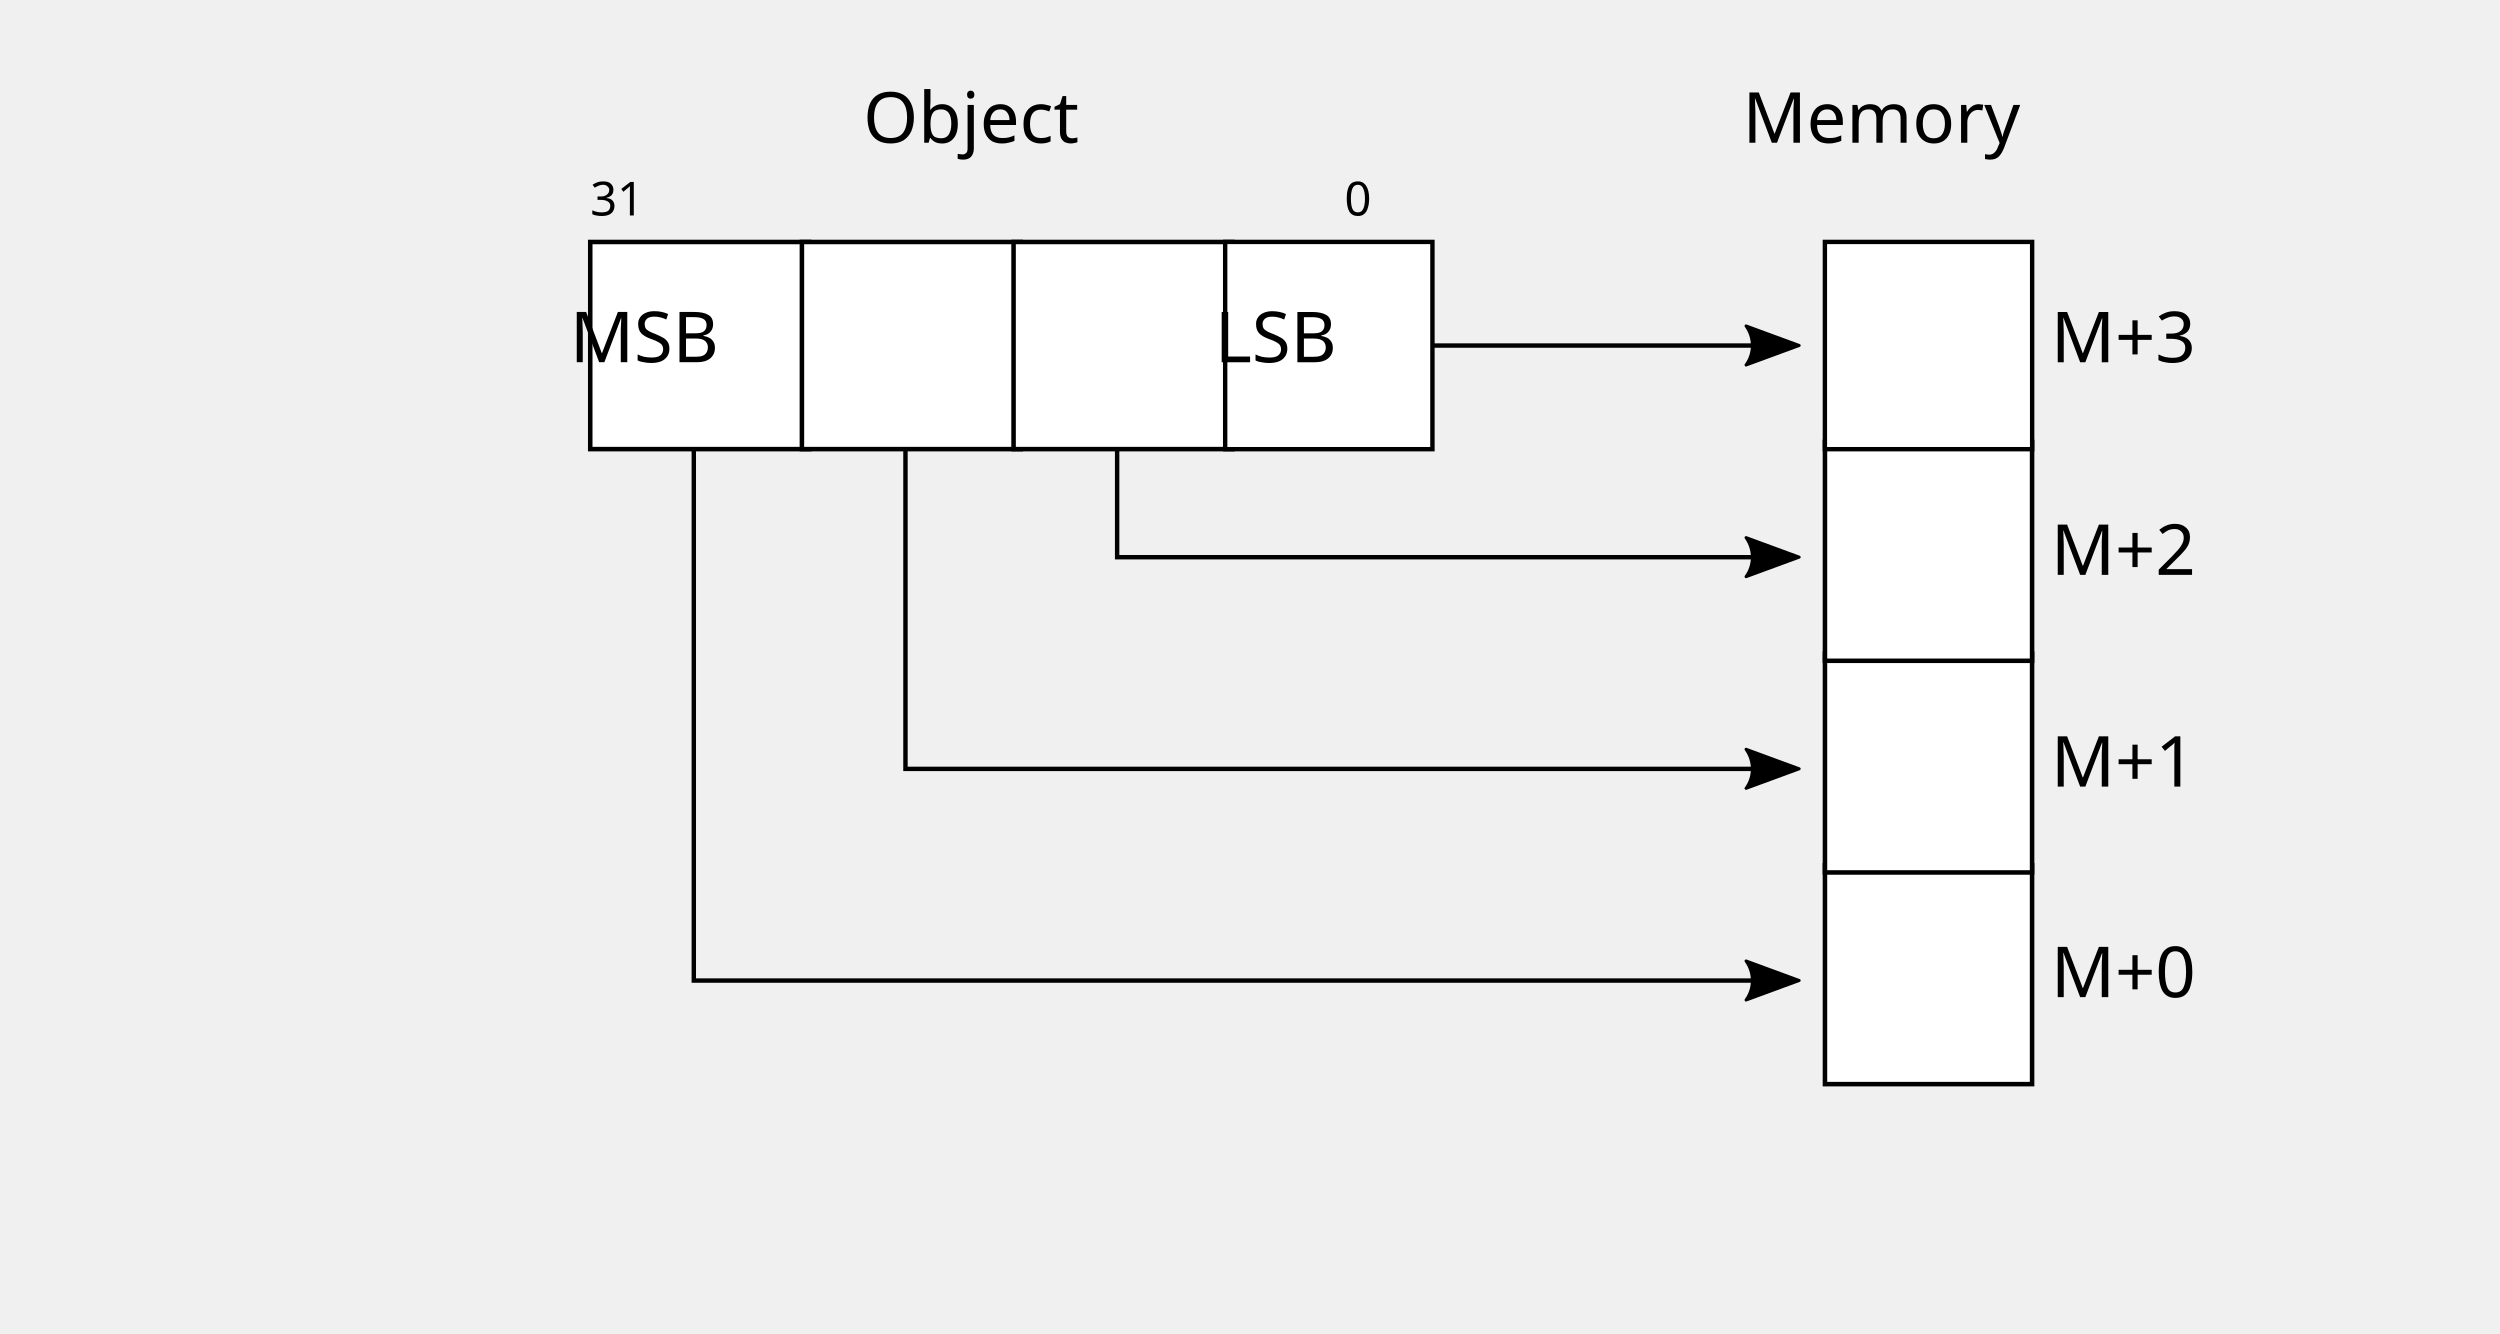
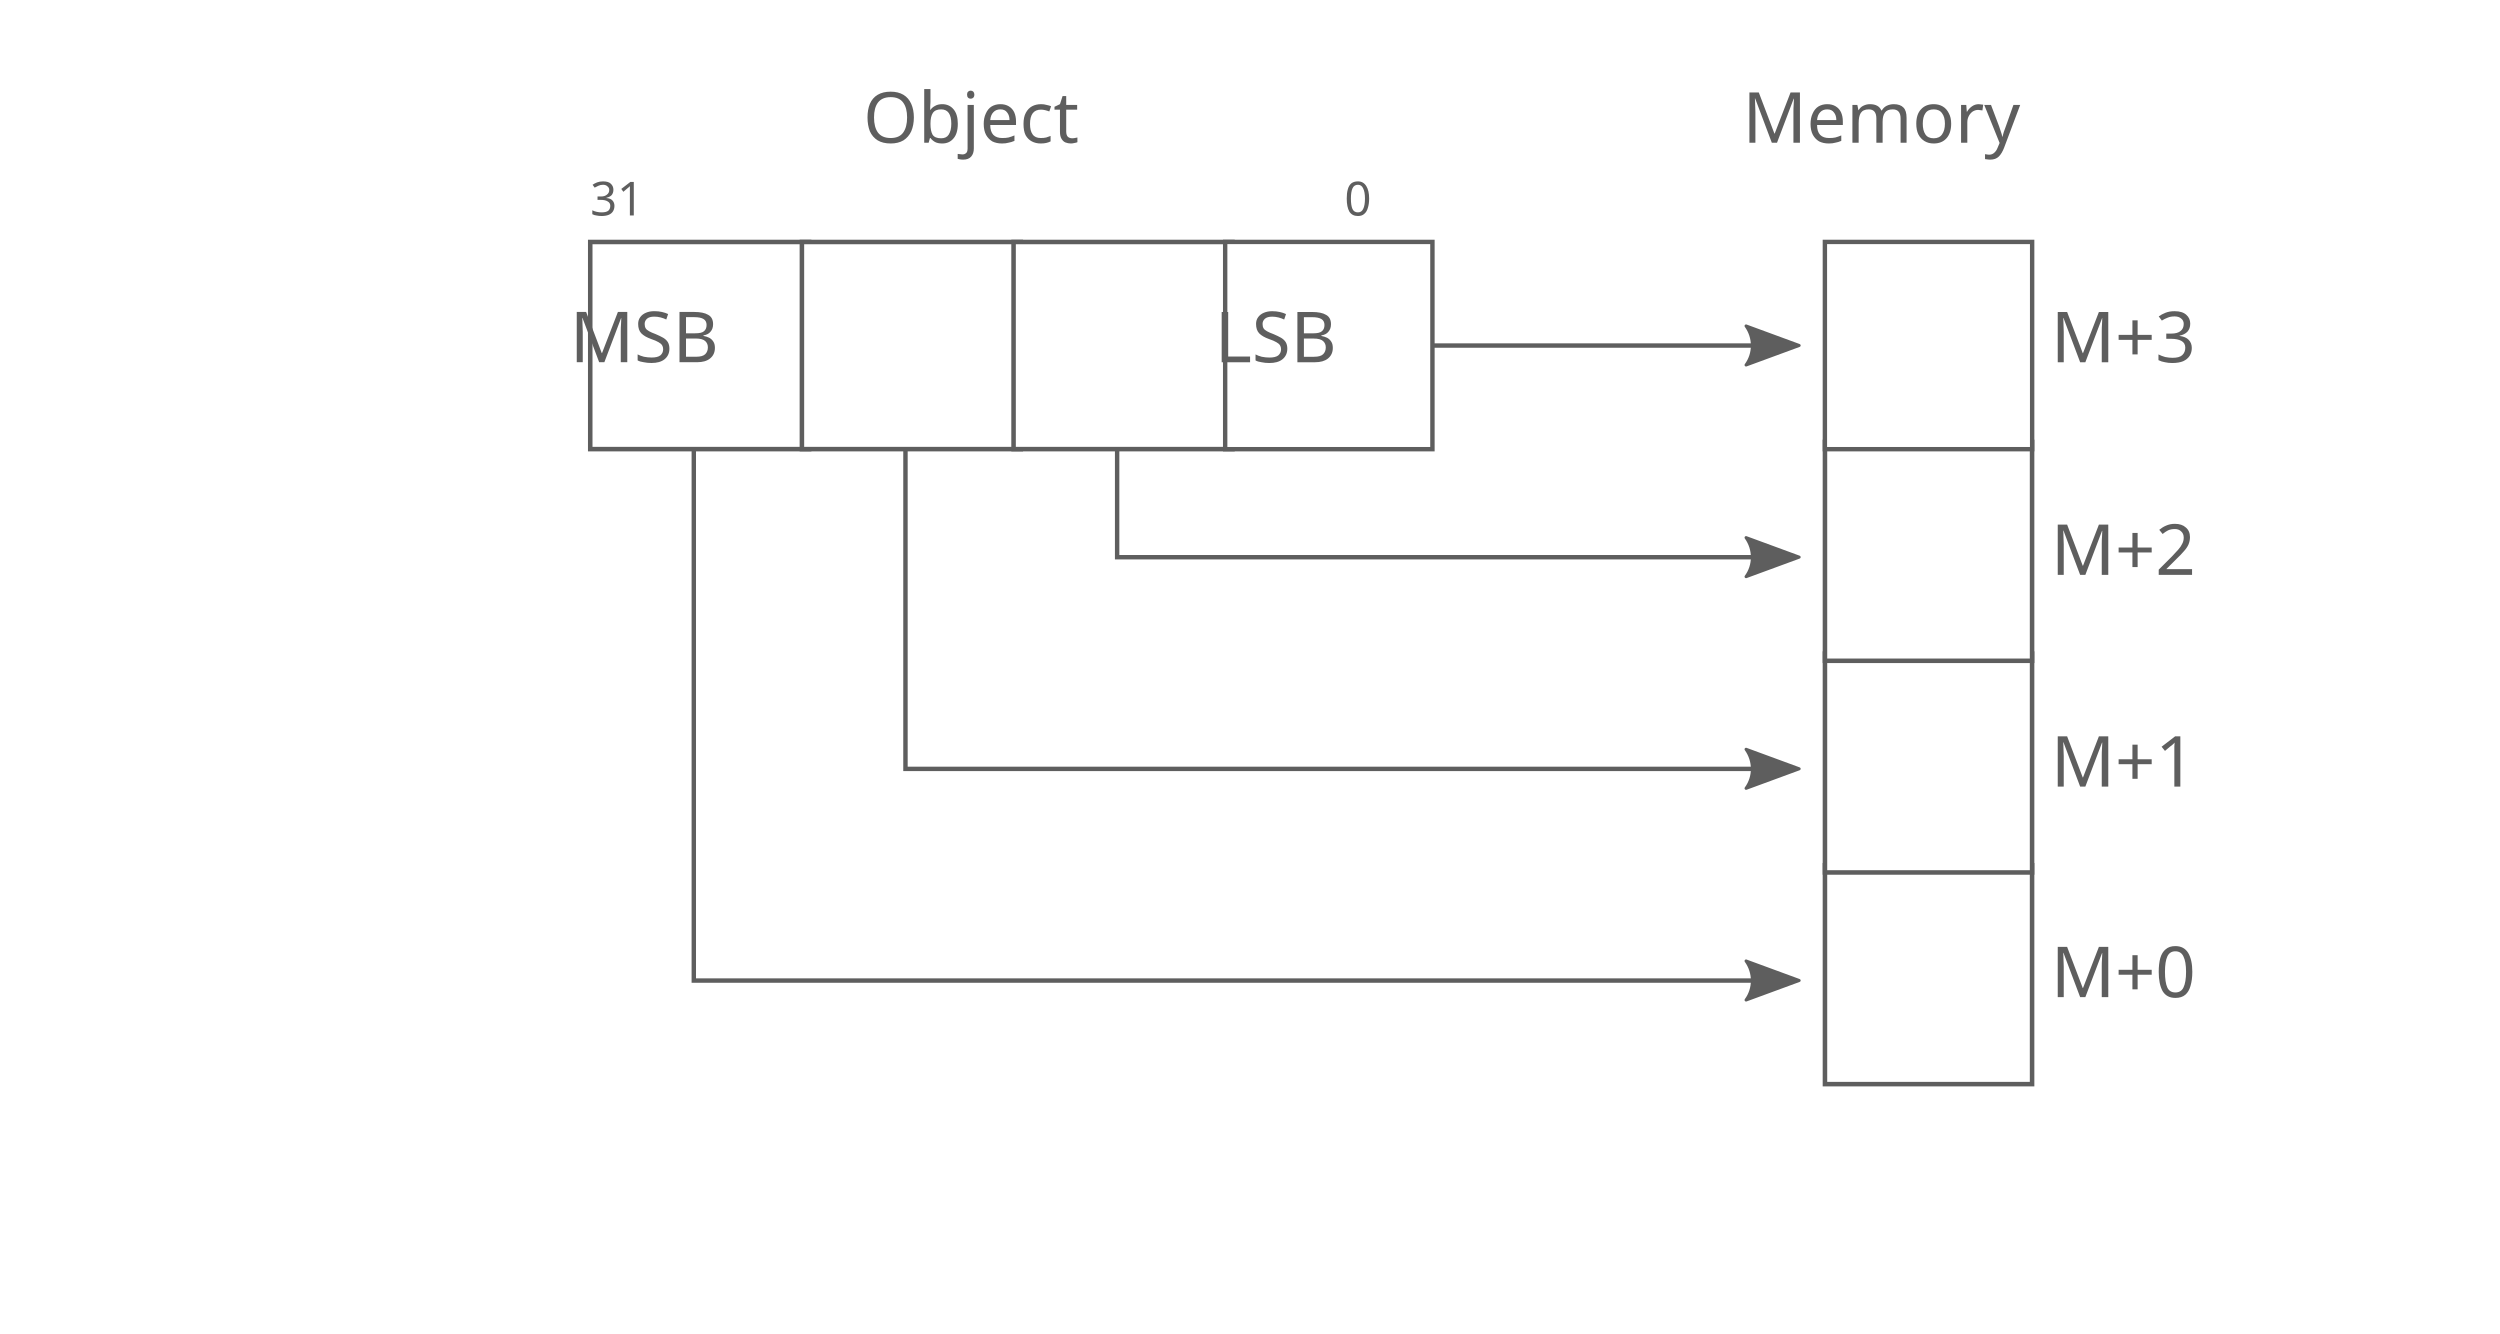
<svg xmlns="http://www.w3.org/2000/svg" width="150mm" height="80mm" viewBox="0 0 150 80" version="1.1" id="svg8">
  <defs id="defs2">
    <marker style="overflow:visible;" id="marker4996" refX="0.0" refY="0.0" orient="auto">
      <path transform="scale(1.1) rotate(180) translate(1,0)" d="M 8.719,4.034 L -2.207,0.016 L 8.719,-4.002 C 6.973,-1.63 6.983,1.616 8.719,4.034 z " style="fill-rule:evenodd;stroke-width:0.625;stroke-linejoin:round;stroke:#000000;stroke-opacity:1;fill:#000000;fill-opacity:1" id="path4994" />
    </marker>
    <marker style="overflow:visible;" id="marker4968" refX="0.0" refY="0.0" orient="auto">
      <path transform="scale(1.1) rotate(180) translate(1,0)" d="M 8.719,4.034 L -2.207,0.016 L 8.719,-4.002 C 6.973,-1.63 6.983,1.616 8.719,4.034 z " style="fill-rule:evenodd;stroke-width:0.625;stroke-linejoin:round;stroke:#000000;stroke-opacity:1;fill:#000000;fill-opacity:1" id="path4966" />
    </marker>
    <marker style="overflow:visible;" id="marker4946" refX="0.0" refY="0.0" orient="auto">
      <path transform="scale(1.1) rotate(180) translate(1,0)" d="M 8.719,4.034 L -2.207,0.016 L 8.719,-4.002 C 6.973,-1.63 6.983,1.616 8.719,4.034 z " style="fill-rule:evenodd;stroke-width:0.625;stroke-linejoin:round;stroke:#000000;stroke-opacity:1;fill:#000000;fill-opacity:1" id="path4944" />
    </marker>
    <marker orient="auto" refY="0.0" refX="0.0" id="Arrow2Lend" style="overflow:visible;">
      <path id="path4683" style="fill-rule:evenodd;stroke-width:0.625;stroke-linejoin:round;stroke:#000000;stroke-opacity:1;fill:#000000;fill-opacity:1" d="M 8.719,4.034 L -2.207,0.016 L 8.719,-4.002 C 6.973,-1.63 6.983,1.616 8.719,4.034 z " transform="scale(1.1) rotate(180) translate(1,0)" />
    </marker>
  </defs>
-   <g id="layer1" transform="translate(0,-217)">
+   <g id="layer2">
+     <rect id="rect50" width="150.7" height="80.201" x="-0.222" y="-0.053" style="stroke-width:0.265;fill:#ffffff;fill-opacity:1" />
+   </g>
+   <g id="layer1" transform="translate(0,-217)" style="opacity:0.63">
    <path style="fill:none;stroke:#000000;stroke-width:0.265;stroke-linecap:butt;stroke-linejoin:miter;stroke-miterlimit:4;stroke-dasharray:none;stroke-opacity:1;marker-end:url(#marker4968)" d="M 80.837,237.733 H 107.597" id="path4602" />
    <path style="fill:none;stroke:#000000;stroke-width:0.265;stroke-linecap:butt;stroke-linejoin:miter;stroke-miterlimit:4;stroke-dasharray:none;stroke-opacity:1;marker-end:url(#marker4946)" d="m 67.028,237.749 v 12.684 l 40.569,0" id="path4656" />
    <path style="fill:none;stroke:#000000;stroke-width:0.265;stroke-linecap:butt;stroke-linejoin:miter;stroke-miterlimit:4;stroke-dasharray:none;stroke-opacity:1;marker-end:url(#Arrow2Lend)" d="m 54.328,237.749 v 25.384 l 53.269,0" id="path4658" />
    <path style="fill:none;stroke:#000000;stroke-width:0.265;stroke-linecap:butt;stroke-linejoin:miter;stroke-miterlimit:4;stroke-dasharray:none;stroke-opacity:1;marker-end:url(#marker4996)" d="m 41.628,237.529 v 38.305 l 65.969,0" id="path4660" />
    <rect style="fill:#ffffff;fill-opacity:1;stroke:#000000;stroke-width:0.272;stroke-miterlimit:4;stroke-dasharray:none;stroke-dashoffset:0;stroke-opacity:1" id="rect4518-5-3-2" width="12.428" height="13.134" x="109.497" y="268.914" />
    <rect style="fill:#ffffff;fill-opacity:1;stroke:#000000;stroke-width:0.272;stroke-miterlimit:4;stroke-dasharray:none;stroke-dashoffset:0;stroke-opacity:1" id="rect4518-5-3-6" width="12.428" height="13.134" x="109.497" y="256.214" />
    <rect style="fill:#ffffff;fill-opacity:1;stroke:#000000;stroke-width:0.272;stroke-miterlimit:4;stroke-dasharray:none;stroke-dashoffset:0;stroke-opacity:1" id="rect4518-5-3-5" width="12.428" height="13.134" x="109.497" y="243.514" />
    <rect style="fill:#ffffff;fill-opacity:1;stroke:#000000;stroke-width:0.272;stroke-miterlimit:4;stroke-dasharray:none;stroke-dashoffset:0;stroke-opacity:1" id="rect4518" width="13.134" height="12.428" x="35.414" y="231.519" />
    <rect style="fill:#ffffff;fill-opacity:1;stroke:#000000;stroke-width:0.272;stroke-miterlimit:4;stroke-dasharray:none;stroke-dashoffset:0;stroke-opacity:1" id="rect4518-6" width="13.134" height="12.428" x="48.114" y="231.519" />
    <rect style="fill:#ffffff;fill-opacity:1;stroke:#000000;stroke-width:0.272;stroke-miterlimit:4;stroke-dasharray:none;stroke-dashoffset:0;stroke-opacity:1" id="rect4518-7" width="13.134" height="12.428" x="60.814" y="231.519" />
    <rect style="fill:#ffffff;fill-opacity:1;stroke:#000000;stroke-width:0.264;stroke-miterlimit:4;stroke-dasharray:none;stroke-dashoffset:0;stroke-opacity:1" id="rect4518-5" width="12.436" height="12.436" x="73.51" y="231.515" />
    <text xml:space="preserve" style="font-style:normal;font-weight:normal;font-size:4.233px;line-height:10px;font-family:sans-serif;text-align:center;letter-spacing:0px;word-spacing:0px;text-anchor:middle;fill:#000000;fill-opacity:1;stroke:none;stroke-width:0.265" x="41.409" y="238.734" id="text4573" transform="scale(1.000007,0.9999925)">
      <tspan id="tspan4571" x="41.409" y="238.734" style="stroke-width:0.265">MSB</tspan>
    </text>
    <text xml:space="preserve" style="font-style:normal;font-weight:normal;font-size:4.233px;line-height:10px;font-family:sans-serif;text-align:center;letter-spacing:0px;word-spacing:0px;text-anchor:middle;fill:#000000;fill-opacity:1;stroke:none;stroke-width:0.265" x="79.295" y="238.732" id="text4577">
      <tspan id="tspan4575" x="79.295" y="238.732" style="stroke-width:0.265">LSB</tspan>
    </text>
    <text xml:space="preserve" style="font-style:normal;font-weight:normal;font-size:4.233px;line-height:10px;font-family:sans-serif;text-align:center;letter-spacing:0px;word-spacing:0px;text-anchor:middle;fill:#000000;fill-opacity:1;stroke:none;stroke-width:0.265" x="61.013" y="225.564" id="text4581">
      <tspan id="tspan4579" x="61.013" y="225.564" style="stroke-width:0.265">Object</tspan>
    </text>
    <text xml:space="preserve" style="font-style:normal;font-weight:normal;font-size:4.233px;line-height:10px;font-family:sans-serif;text-align:center;letter-spacing:0px;word-spacing:0px;text-anchor:middle;fill:#000000;fill-opacity:1;stroke:none;stroke-width:0.265" x="115.639" y="225.564" id="text4585">
      <tspan id="tspan4583" x="115.639" y="225.564" style="stroke-width:0.265">Memory</tspan>
    </text>
    <rect style="fill:#ffffff;fill-opacity:1;stroke:#000000;stroke-width:0.264;stroke-miterlimit:4;stroke-dasharray:none;stroke-dashoffset:0;stroke-opacity:1" id="rect4518-5-3" width="12.436" height="12.436" x="109.493" y="231.515" />
    <text xml:space="preserve" style="font-style:normal;font-weight:normal;font-size:4.233px;line-height:10px;font-family:sans-serif;text-align:start;letter-spacing:0px;word-spacing:0px;text-anchor:start;fill:#000000;fill-opacity:1;stroke:none;stroke-width:0.265" x="123.057" y="238.732" id="text4642">
      <tspan id="tspan4640" x="123.057" y="238.732" style="stroke-width:0.265">M+3</tspan>
    </text>
    <text xml:space="preserve" style="font-style:normal;font-weight:normal;font-size:4.233px;line-height:10px;font-family:sans-serif;text-align:start;letter-spacing:0px;word-spacing:0px;text-anchor:start;fill:#000000;fill-opacity:1;stroke:none;stroke-width:0.265" x="123.057" y="251.492" id="text4646">
      <tspan id="tspan4644" x="123.057" y="251.492" style="stroke-width:0.265">M+2</tspan>
    </text>
    <text xml:space="preserve" style="font-style:normal;font-weight:normal;font-size:4.233px;line-height:10px;font-family:sans-serif;text-align:start;letter-spacing:0px;word-spacing:0px;text-anchor:start;fill:#000000;fill-opacity:1;stroke:none;stroke-width:0.265" x="123.057" y="264.192" id="text4650">
      <tspan id="tspan4648" x="123.057" y="264.192" style="stroke-width:0.265">M+1</tspan>
    </text>
    <text xml:space="preserve" style="font-style:normal;font-weight:normal;font-size:4.233px;line-height:10px;font-family:sans-serif;text-align:start;letter-spacing:0px;word-spacing:0px;text-anchor:start;fill:#000000;fill-opacity:1;stroke:none;stroke-width:0.265" x="123.057" y="276.832" id="text4654">
      <tspan id="tspan4652" x="123.057" y="276.832" style="stroke-width:0.265">M+0</tspan>
    </text>
    <text xml:space="preserve" style="font-style:normal;font-weight:normal;font-size:2.822px;line-height:10px;font-family:sans-serif;text-align:start;letter-spacing:0px;word-spacing:0px;text-anchor:start;fill:#000000;fill-opacity:1;stroke:none;stroke-width:0.265" x="35.414" y="229.932" id="text5294">
      <tspan id="tspan5292" x="35.414" y="229.932" style="stroke-width:0.265">31</tspan>
    </text>
    <text xml:space="preserve" style="font-style:normal;font-weight:normal;font-size:2.822px;line-height:10px;font-family:sans-serif;text-align:end;letter-spacing:0px;word-spacing:0px;text-anchor:end;fill:#000000;fill-opacity:1;stroke:none;stroke-width:0.265" x="85.946" y="229.929" id="text5310">
      <tspan id="tspan5308" x="85.946" y="229.929" style="stroke-width:0.265">0</tspan>
    </text>
  </g>
</svg>
